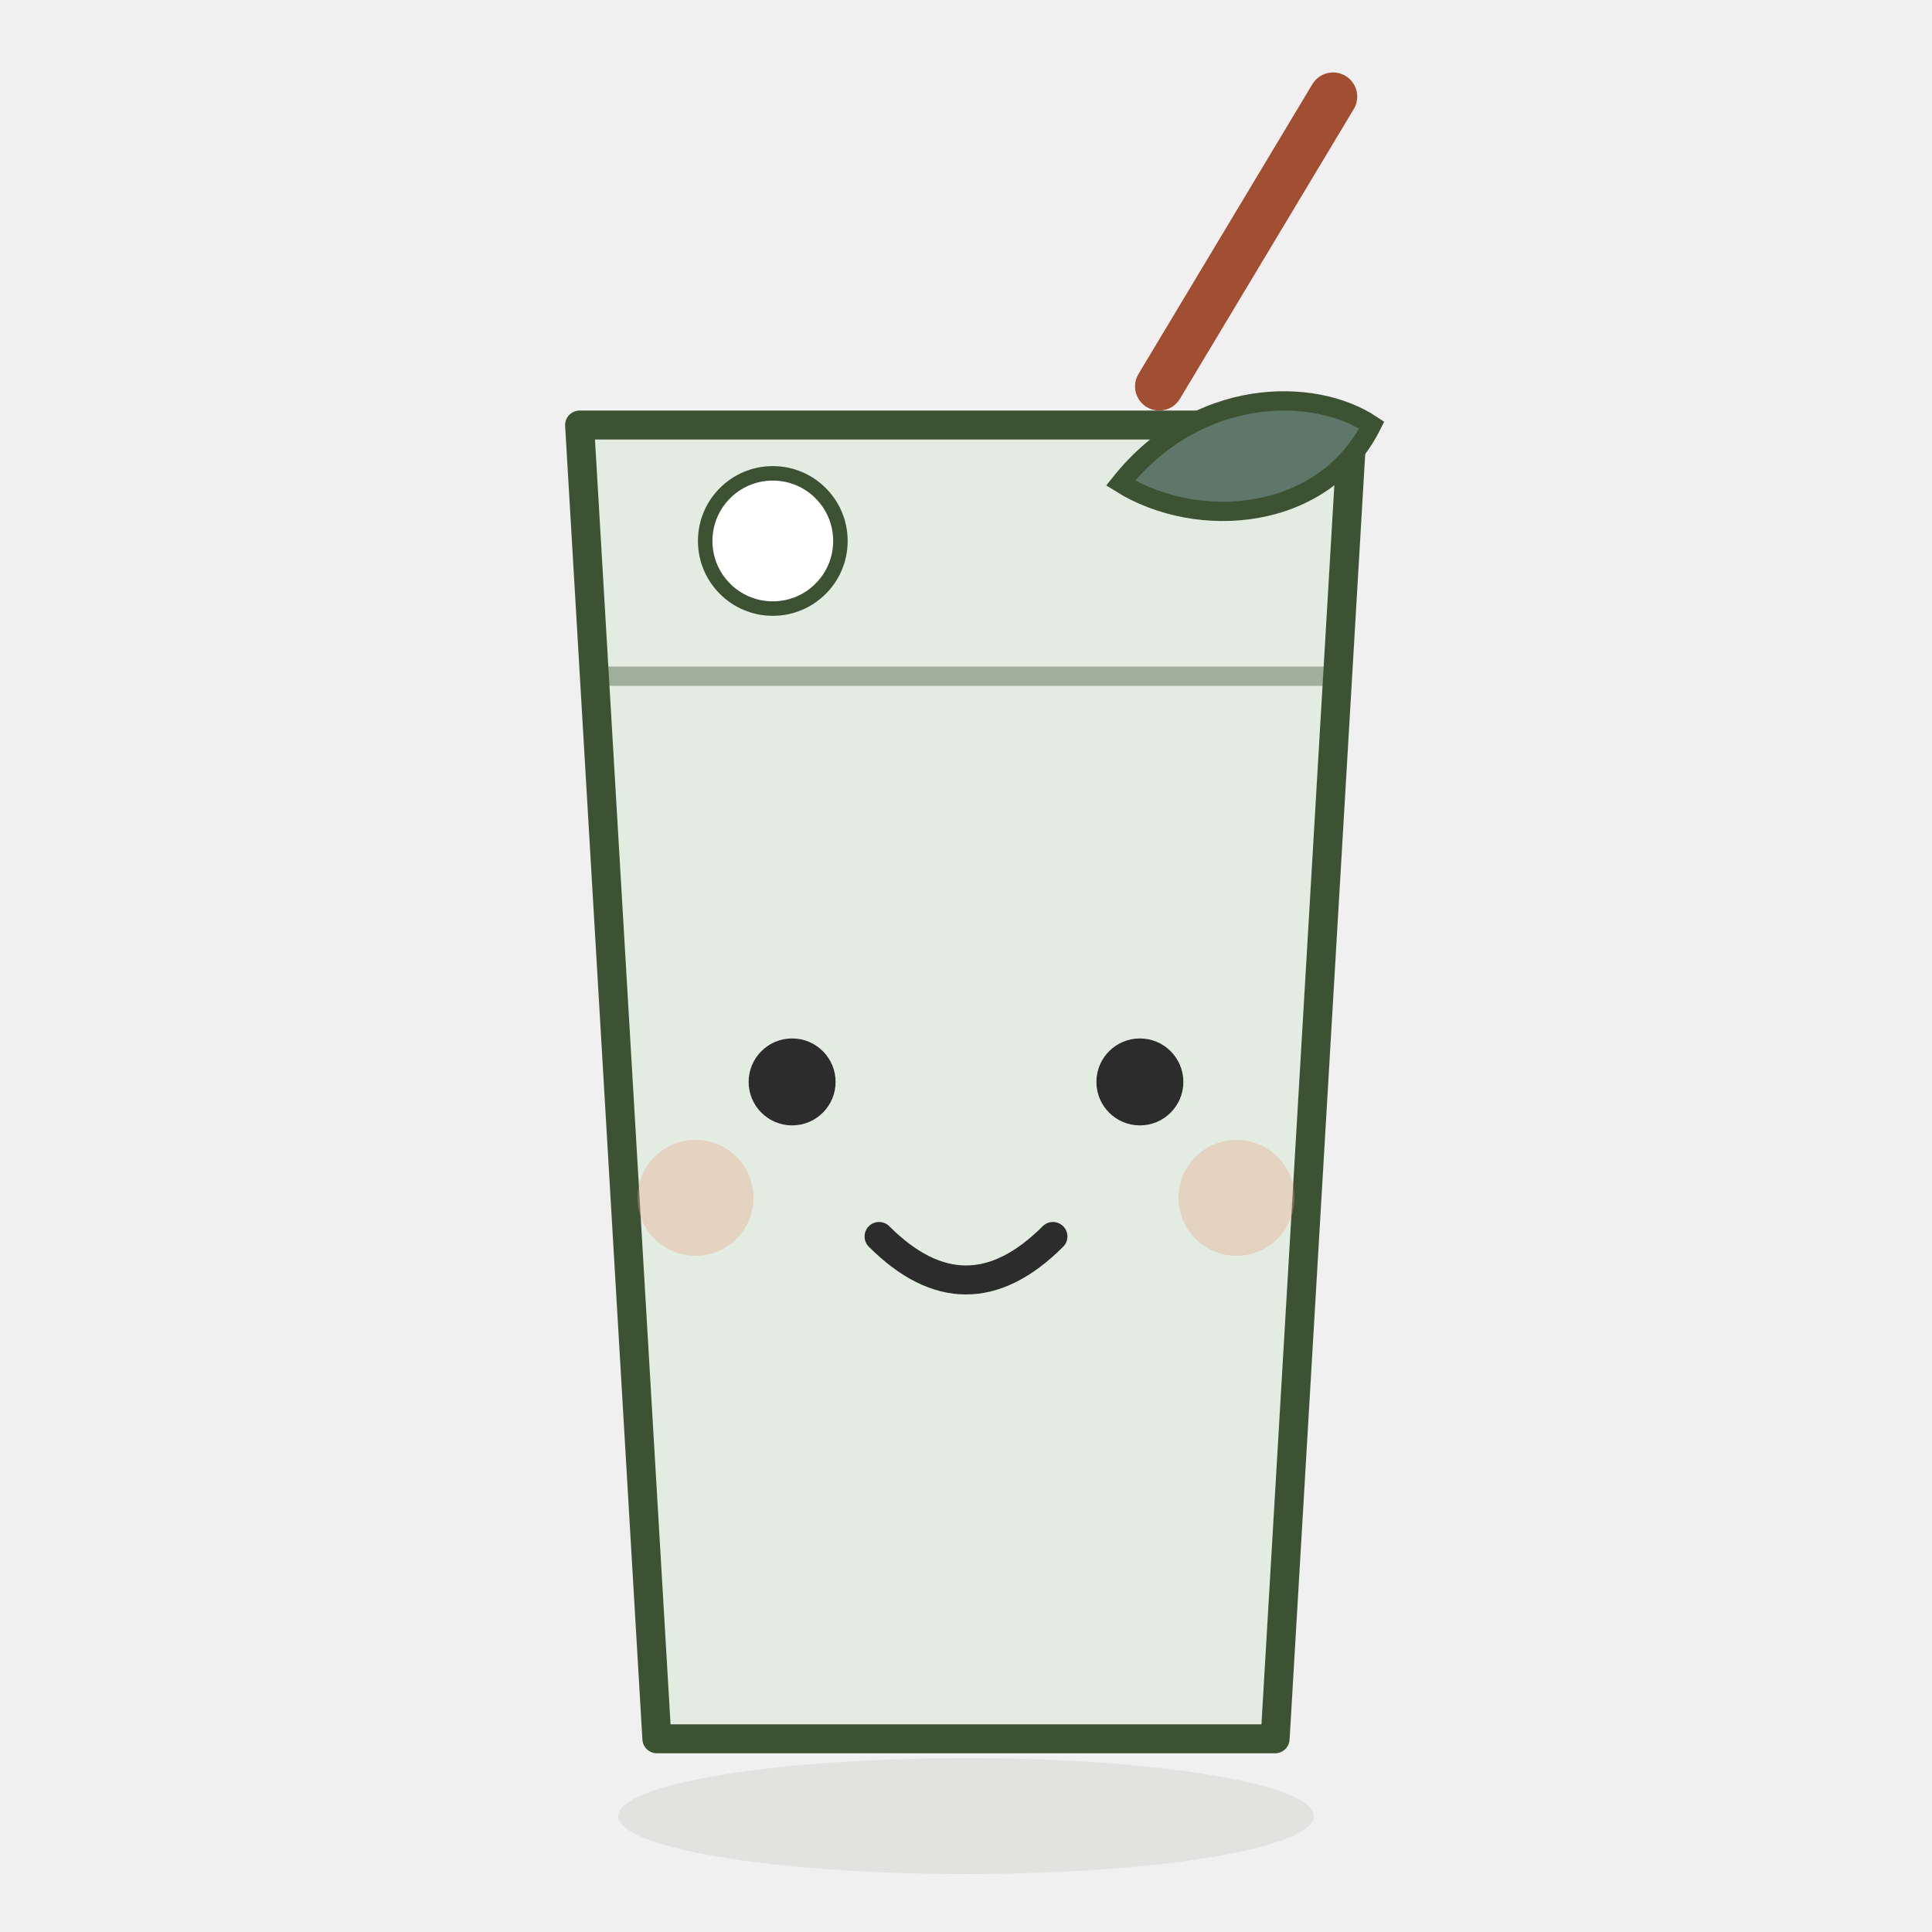
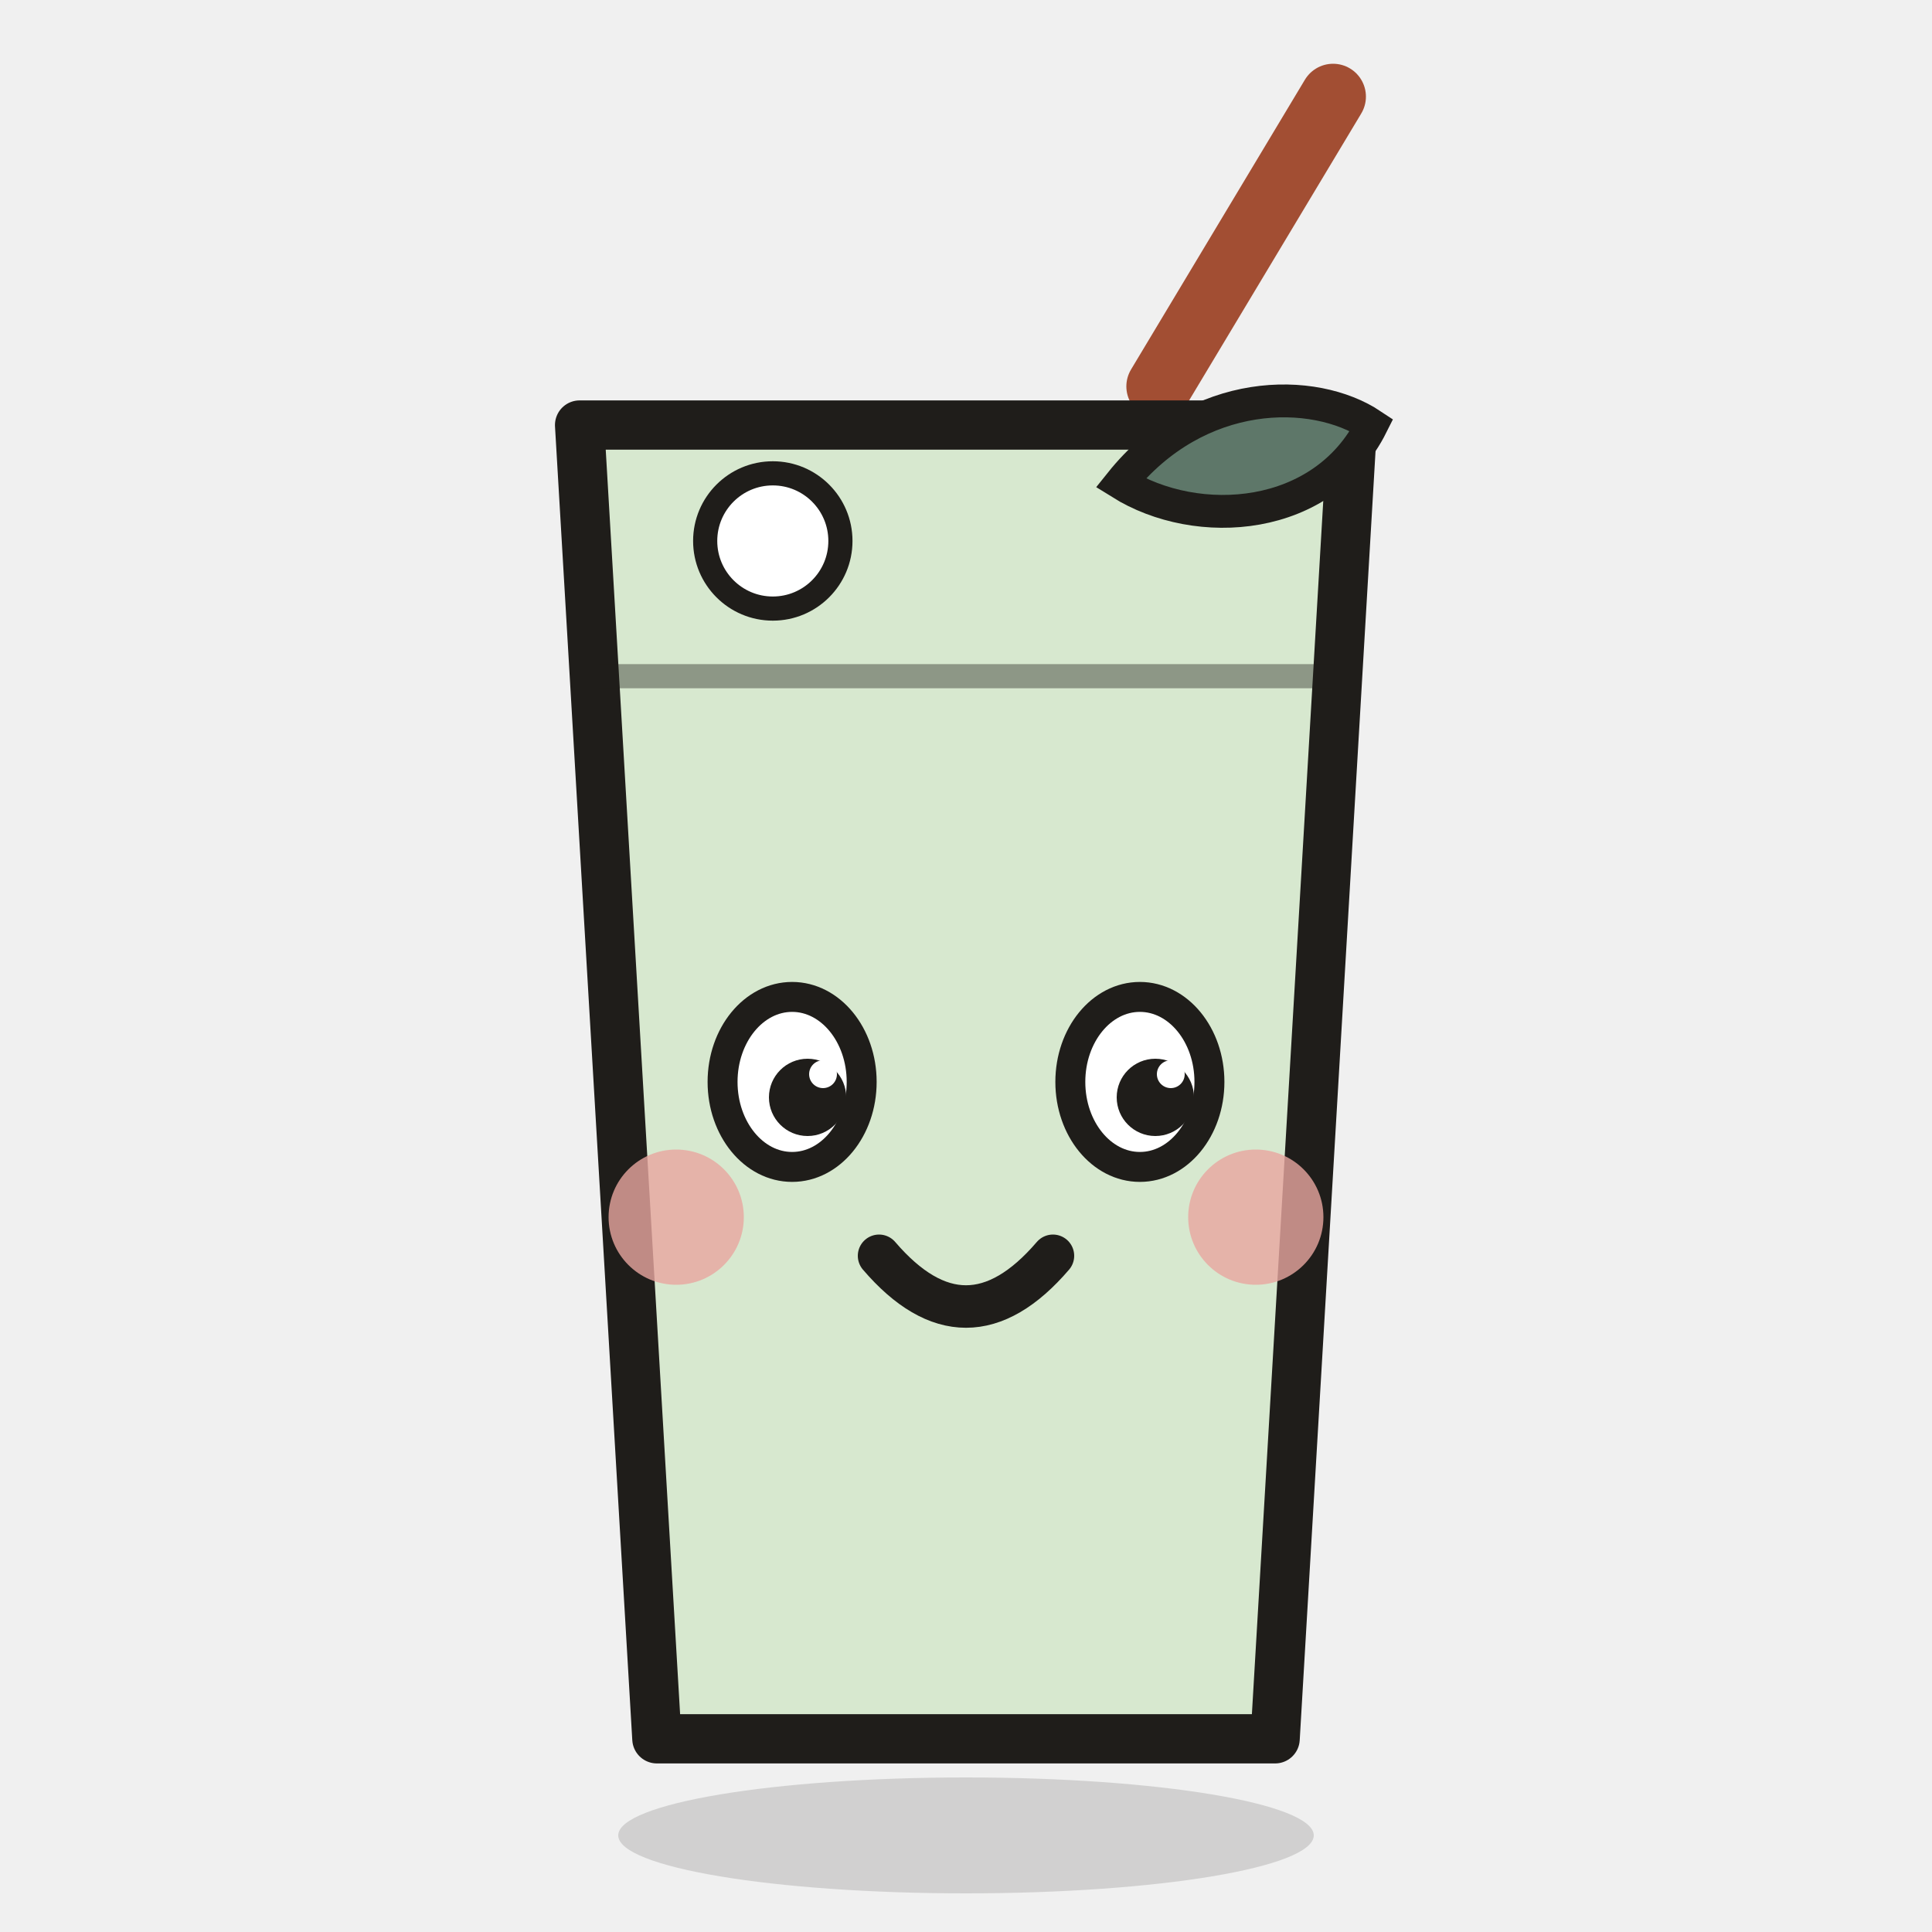
<svg xmlns="http://www.w3.org/2000/svg" viewBox="0 0 200 200" width="200" height="200">
+   <defs>
+     <pattern id="raster" width="7" height="7" patternUnits="userSpaceOnUse">
+       <circle cx="3.5" cy="3.5" r="1.7" fill="#c69a4c" opacity=".65" />
+     </pattern>
+     <clipPath id="tc">
+       <circle cx="100" cy="112" r="64" />
+     </clipPath>
+   </defs>
  <style>
@media (prefers-reduced-motion: no-preference) {
.hop{animation:hop 3.2s ease-in-out infinite;transform-origin:100px 186px}
.lis{animation:lis 2.8s ease-in-out infinite}
.oko{animation:mrk 5s infinite}
.bub{animation:bub 2.6s ease-in-out infinite}
.bub2{animation-delay:.7s}
.kon{animation:kon 1.6s ease-in-out infinite}
.kon2{animation-delay:.8s}
.lzice{animation:lzice 1.8s ease-in-out infinite;transform-origin:170px 168px}
}
@keyframes hop{0%,100%{transform:translateY(0) scale(1,1)}45%{transform:translateY(-5px) scale(.99,1.01)}55%{transform:translateY(-5px)}}
@keyframes lis{0%,100%{transform:rotate(-5deg)}50%{transform:rotate(6deg)}}
@keyframes mrk{0%,90%,100%{transform:scaleY(1)}93%{transform:scaleY(.1)}96%{transform:scaleY(1)}}
@keyframes bub{0%,100%{transform:translateY(0);opacity:1}50%{transform:translateY(-7px);opacity:.55}}
@keyframes kon{0%,100%{opacity:1;transform:translateY(0)}50%{opacity:.3;transform:translateY(3px)}}
@keyframes lzice{0%,100%{transform:rotate(-8deg)}50%{transform:rotate(10deg)}}
</style>
-   <ellipse cx="100" cy="188" rx="36" ry="6" fill="#3d5233" opacity=".08" />
+   <ellipse cx="100" cy="190" rx="36" ry="6" fill="#1f1d1a" opacity=".15" />
  <g class="hop">
-     <path d="M120 40l18-30" stroke="#a24e33" stroke-width="5" stroke-linecap="round" />
-     <path d="M60 44h80l-8 136H68z" fill="#e3ece1" stroke="#3d5233" stroke-width="3" stroke-linejoin="round" />
-     <path d="M62 70h76" stroke="#3d5233" stroke-width="2" opacity=".4" />
-     <circle cx="80" cy="56" r="7" fill="#fff" stroke="#3d5233" stroke-width="1.5" />
-     <path d="M116 50c8-10 20-10 26-6-5 10-18 11-26 6z" fill="#5e7769" stroke="#3d5233" stroke-width="2" />
+     <path d="M120 40l18-30" stroke="#a24e33" stroke-width="6.8" stroke-linecap="round" />
+     <path d="M60 44h80l-8 136H68z" fill="#d7e8cf" stroke="#1f1d1a" stroke-width="5.1" stroke-linejoin="round" />
+     <path d="M62 70h76" stroke="#1f1d1a" stroke-width="2.5" opacity=".4" />
+     <circle cx="80" cy="56" r="7" fill="#fff" stroke="#1f1d1a" stroke-width="2.5" />
+     <path d="M116 50c8-10 20-10 26-6-5 10-18 11-26 6z" fill="#5e7769" stroke="#1f1d1a" stroke-width="3.4" />
    <g class="oko" style="transform-origin:100px 112px">
-       <circle cx="82" cy="112" r="4.5" fill="#2c2c2c" />
-       <circle cx="118" cy="112" r="4.5" fill="#2c2c2c" />
+       <ellipse cx="82" cy="112" rx="7.2" ry="8.8" fill="#fff" stroke="#1f1d1a" stroke-width="3.1" />
+       <circle cx="83.6" cy="113.6" r="4" fill="#1f1d1a" />
+       <circle cx="85.2" cy="111.2" r="1.44" fill="#fff" />
+       <ellipse cx="118" cy="112" rx="7.2" ry="8.8" fill="#fff" stroke="#1f1d1a" stroke-width="3.1" />
+       <circle cx="119.6" cy="113.6" r="4" fill="#1f1d1a" />
+       <circle cx="121.2" cy="111.2" r="1.44" fill="#fff" />
    </g>
-     <path d="M91 128c6 6 12 6 18 0" fill="none" stroke="#2c2c2c" stroke-width="3" stroke-linecap="round" />
-     <circle cx="72" cy="124" r="6" fill="#e8a487" opacity=".35" />
-     <circle cx="128" cy="124" r="6" fill="#e8a487" opacity=".35" />
+     <path d="M91 130c6 7 12 7 18 0" fill="none" stroke="#1f1d1a" stroke-width="4.4" stroke-linecap="round" />
+     <circle cx="70" cy="126" r="7" fill="#e9a6a0" opacity=".8" />
+     <circle cx="130" cy="126" r="7" fill="#e9a6a0" opacity=".8" />
  </g>
</svg>
